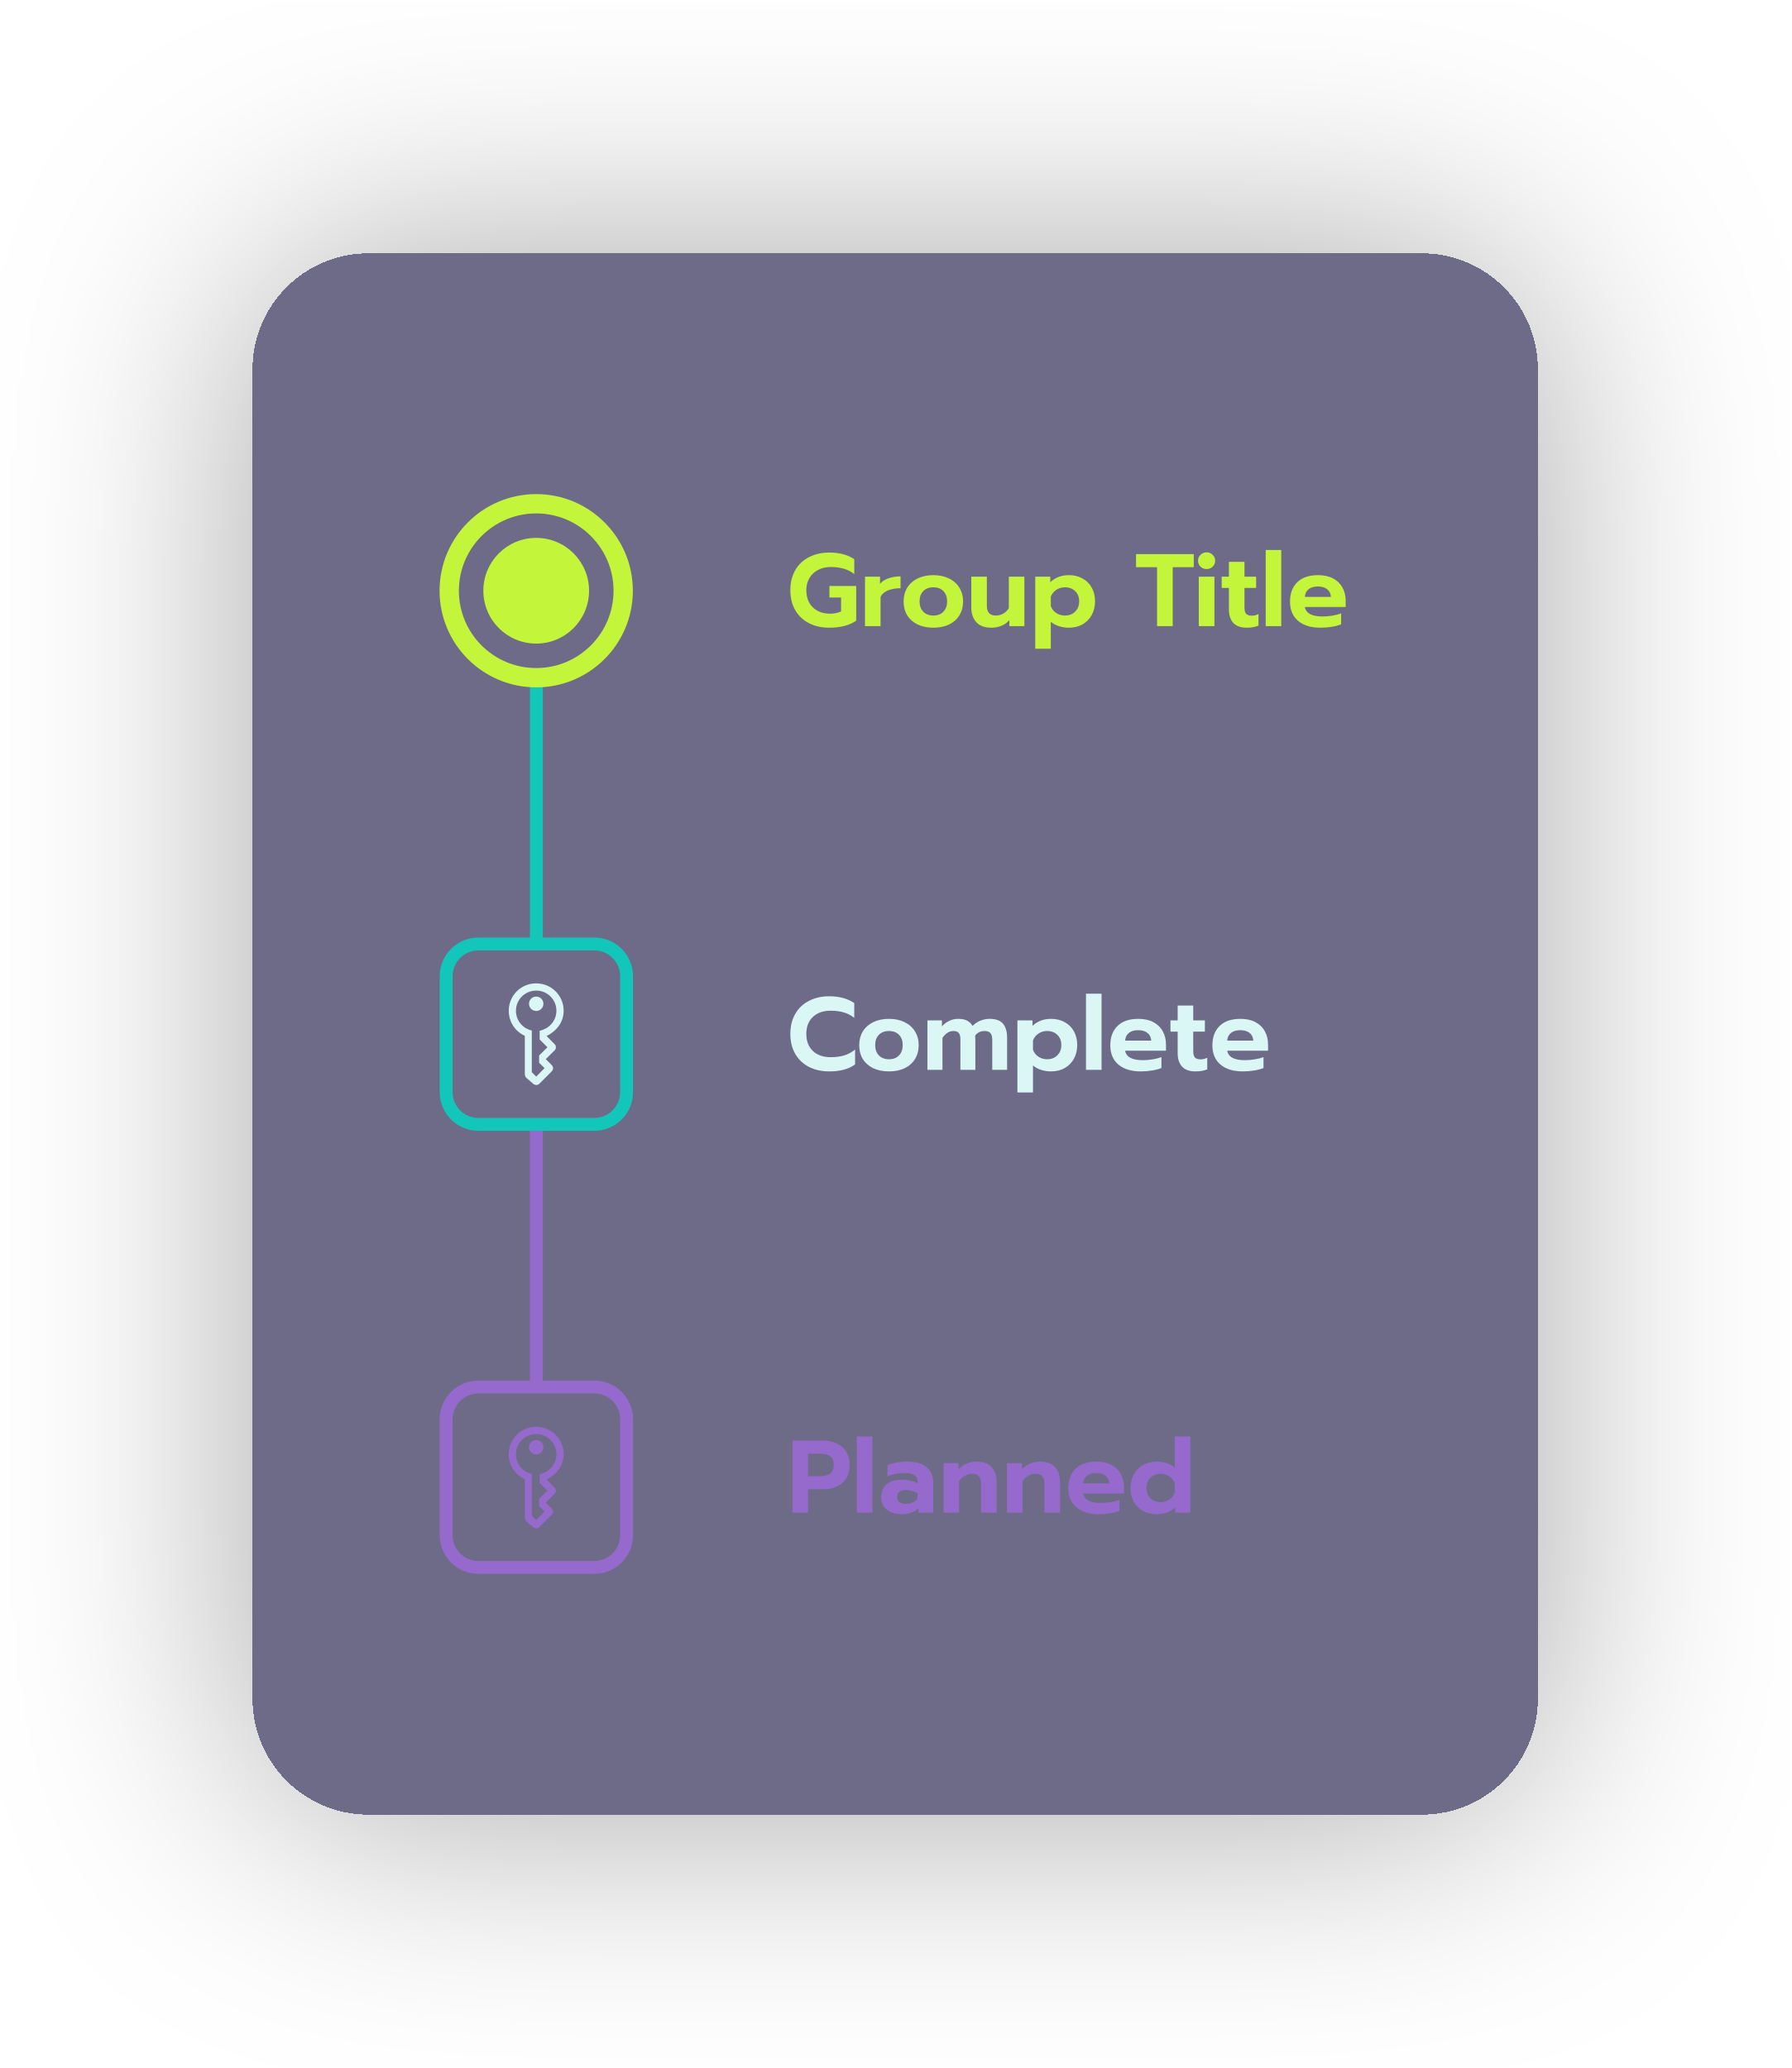
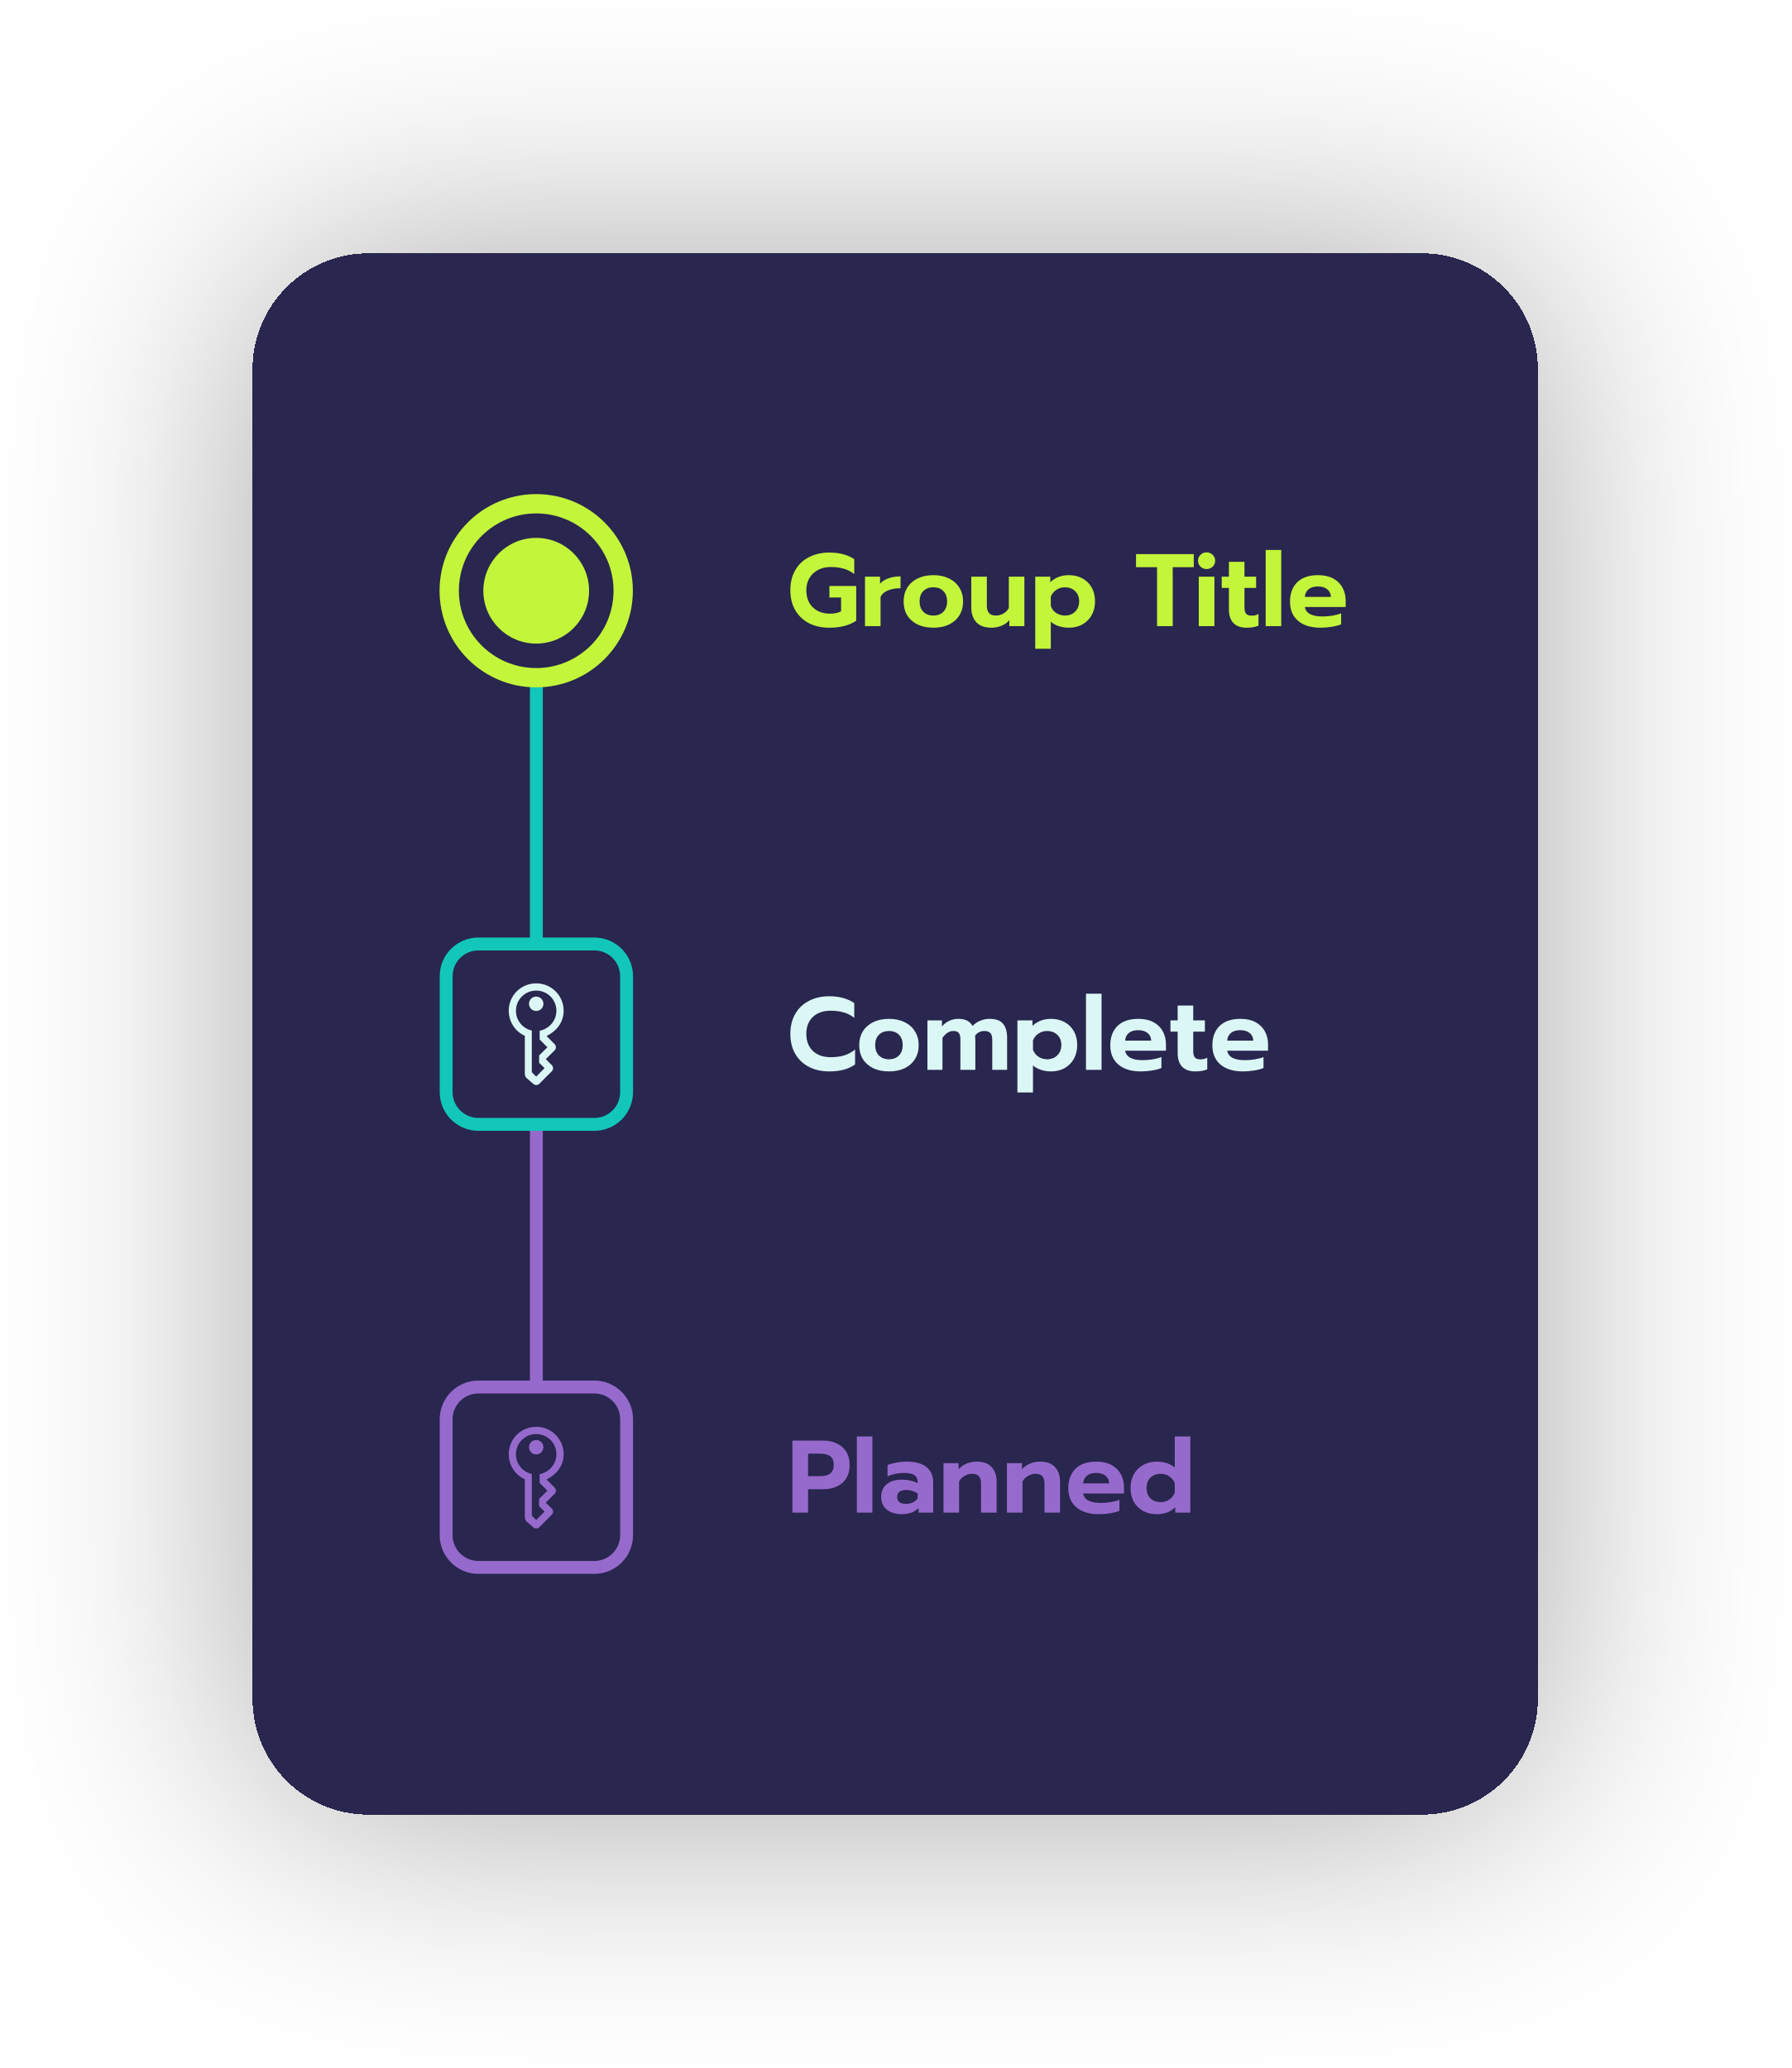
<svg xmlns="http://www.w3.org/2000/svg" width="556" height="642" fill="none">
  <g filter="url(#prefix__filter0_d_16_66484)">
-     <rect x="78.375" y="78.632" width="398.981" height="484.718" rx="36" fill="#1F1C47" fill-opacity=".65" shape-rendering="crispEdges" />
+     <rect x="78.375" y="78.632" width="398.981" height="484.718" rx="36" fill="#1F1C47" fill-opacity=".95" shape-rendering="crispEdges" />
  </g>
  <path d="M166.487 348.477v80.116" stroke="#966ACC" stroke-width="4" />
  <rect x="138.487" y="293.055" width="56" height="56" rx="10" stroke="#12C7BA" stroke-width="4" />
  <rect x="138.487" y="430.593" width="56" height="56" rx="10" stroke="#966ACC" stroke-width="4" />
  <path d="M165.478 336.442c.582.487 1.368.55 1.918.013l3.88-3.883c.54-.547.515-1.378-.012-1.918l-1.857-1.849 2.751-2.74c.533-.528.517-1.371-.01-1.919l-2.511-2.52c3.408-1.688 5.321-4.514 5.321-7.847 0-4.703-3.808-8.502-8.517-8.502-4.744 0-8.527 3.776-8.527 8.502 0 3.385 1.93 6.401 4.988 7.781v11.794c0 .444.139.96.526 1.303l2.05 1.785zm.963-2.218l-1.369-1.357v-12.945a6.25 6.25 0 01-4.922-6.143c0-3.459 2.807-6.253 6.291-6.253a6.247 6.247 0 016.266 6.253c0 2.974-2.063 5.518-5.198 6.219v2.706l2.403 2.42-2.572 2.536v2.266l1.695 1.668-2.594 2.63zm0-20.37c1.232 0 2.231-1 2.231-2.239a2.23 2.23 0 00-2.231-2.231 2.218 2.218 0 00-2.241 2.231c0 1.239.999 2.239 2.241 2.239z" fill="#DBF7F5" />
  <path d="M165.478 474.108c.582.487 1.368.55 1.918.012l3.88-3.882c.54-.548.515-1.379-.012-1.918l-1.857-1.849 2.751-2.741c.533-.527.517-1.37-.01-1.918l-2.511-2.521c3.408-1.688 5.321-4.513 5.321-7.846 0-4.704-3.808-8.502-8.517-8.502-4.744 0-8.527 3.775-8.527 8.502 0 3.385 1.93 6.4 4.988 7.78v11.795c0 .444.139.96.526 1.302l2.05 1.786zm.963-2.218l-1.369-1.358v-12.945a6.248 6.248 0 01-4.922-6.142c0-3.459 2.807-6.253 6.291-6.253a6.247 6.247 0 016.266 6.253c0 2.973-2.063 5.517-5.198 6.219v2.705l2.403 2.421-2.572 2.535v2.267l1.695 1.668-2.594 2.63zm0-20.37c1.232 0 2.231-1 2.231-2.24a2.23 2.23 0 00-2.231-2.231 2.218 2.218 0 00-2.241 2.231c0 1.24.999 2.24 2.241 2.24z" fill="#966ACC" />
  <path d="M257.414 194.869c-2.389 0-4.501-.47-6.336-1.408-1.835-.96-3.253-2.315-4.256-4.064-1.003-1.75-1.504-3.808-1.504-6.176 0-2.368.501-4.427 1.504-6.176 1.003-1.771 2.421-3.126 4.256-4.064 1.835-.96 3.947-1.44 6.336-1.44 1.621 0 3.051.17 4.288.512 1.259.32 2.411.832 3.456 1.536v4.64a8.792 8.792 0 00-3.232-1.664c-1.195-.363-2.56-.544-4.096-.544-1.429 0-2.72.298-3.872.896a6.584 6.584 0 00-2.688 2.496c-.661 1.088-.992 2.357-.992 3.808 0 1.472.299 2.762.896 3.872a6.436 6.436 0 002.592 2.528c1.109.597 2.389.896 3.84.896 1.323 0 2.475-.235 3.456-.704v-4.32h-3.616v-3.584h8.32v10.784c-2.112 1.45-4.896 2.176-8.352 2.176zm11.075-15.84h4.672v2.208c.619-.747 1.483-1.312 2.592-1.696 1.11-.406 2.368-.608 3.776-.608v3.68c-1.472 0-2.773.224-3.904.672-1.109.448-1.877 1.13-2.304 2.048v9.056h-4.832v-15.36zm21.233 15.84c-1.856 0-3.488-.331-4.896-.992-1.386-.683-2.464-1.632-3.232-2.848-.746-1.238-1.12-2.678-1.12-4.32 0-1.6.374-3.019 1.12-4.256.768-1.238 1.846-2.198 3.232-2.88 1.408-.683 3.04-1.024 4.896-1.024 1.835 0 3.446.341 4.832 1.024 1.408.682 2.486 1.642 3.232 2.88.768 1.237 1.152 2.656 1.152 4.256 0 1.642-.384 3.082-1.152 4.32-.746 1.216-1.813 2.165-3.2 2.848-1.386.661-3.008.992-4.864.992zm0-3.776c1.302 0 2.336-.395 3.104-1.184.768-.811 1.152-1.878 1.152-3.2 0-1.366-.384-2.432-1.152-3.2-.746-.79-1.781-1.184-3.104-1.184-1.322 0-2.368.394-3.136 1.184-.768.768-1.152 1.834-1.152 3.2 0 1.322.384 2.389 1.152 3.2.79.789 1.835 1.184 3.136 1.184zm18.035 3.776c-2.09 0-3.658-.566-4.704-1.696-1.045-1.152-1.568-2.678-1.568-4.576v-9.568h4.832v9.056c0 2.005.928 3.008 2.784 3.008a4.67 4.67 0 002.272-.576c.704-.384 1.291-.96 1.76-1.728v-9.76h4.832v15.36h-4.672v-1.856a6.265 6.265 0 01-2.496 1.76 8.108 8.108 0 01-3.04.576zm13.576-15.84h4.672v1.696c1.557-1.451 3.477-2.176 5.76-2.176 1.6 0 3.008.341 4.224 1.024a6.987 6.987 0 012.88 2.848c.683 1.216 1.024 2.634 1.024 4.256 0 1.6-.341 3.018-1.024 4.256a7.418 7.418 0 01-2.88 2.912c-1.216.682-2.624 1.024-4.224 1.024a9.948 9.948 0 01-3.104-.48c-.981-.32-1.813-.779-2.496-1.376v8.384h-4.832v-22.368zm9.216 12.064c1.301 0 2.357-.406 3.168-1.216.832-.811 1.248-1.878 1.248-3.2 0-1.323-.416-2.379-1.248-3.168-.811-.79-1.867-1.184-3.168-1.184-1.003 0-1.899.266-2.688.8a4.446 4.446 0 00-1.696 2.112v2.912c.32.896.875 1.61 1.664 2.144.811.533 1.717.8 2.72.8zm28.597-15.008h-6.528v-4.064h17.92v4.064h-6.528v18.304h-4.864v-18.304zm15.374.576c-.746 0-1.376-.246-1.888-.736-.512-.491-.768-1.11-.768-1.856 0-.726.256-1.334.768-1.824.512-.512 1.142-.768 1.888-.768.747 0 1.376.256 1.888.768.512.49.768 1.098.768 1.824 0 .746-.256 1.365-.768 1.856-.512.49-1.141.736-1.888.736zm-2.432 2.368h4.864v15.36h-4.864v-15.36zm14.833 15.84c-1.792 0-3.157-.491-4.096-1.472-.917-1.003-1.376-2.39-1.376-4.16v-6.72h-2.24v-3.488h2.24v-4.608h4.832v4.608h3.616v3.488h-3.616v6.08c0 .896.171 1.546.512 1.952.342.384.95.576 1.824.576a4.23 4.23 0 002.016-.512v3.616c-.981.426-2.218.64-3.712.64zm5.943-24.128h4.832v23.648h-4.832v-23.648zm17.02 24.128c-2.944 0-5.259-.704-6.944-2.112-1.686-1.43-2.528-3.424-2.528-5.984 0-2.539.746-4.544 2.24-6.016 1.514-1.472 3.669-2.208 6.464-2.208 1.834 0 3.392.341 4.672 1.024 1.28.682 2.25 1.632 2.912 2.848.661 1.194.992 2.549.992 4.064v1.952H405.02c.341 1.962 2.176 2.944 5.504 2.944.981 0 1.994-.086 3.04-.256 1.045-.171 1.952-.406 2.72-.704v3.392c-.747.32-1.707.576-2.88.768a21.772 21.772 0 01-3.52.288zm3.232-9.568c-.064-1.024-.448-1.814-1.152-2.368-.704-.576-1.675-.864-2.912-.864-1.216 0-2.176.288-2.88.864-.704.576-1.088 1.365-1.152 2.368h8.096z" fill="#C3F53A" />
  <path d="M257.414 332.615c-2.389 0-4.501-.469-6.336-1.408-1.835-.96-3.253-2.314-4.256-4.064-1.003-1.749-1.504-3.808-1.504-6.176 0-2.368.501-4.426 1.504-6.176 1.003-1.77 2.421-3.125 4.256-4.064 1.835-.96 3.947-1.44 6.336-1.44 3.093 0 5.675.704 7.744 2.112v4.608a8.564 8.564 0 00-3.232-1.696c-1.195-.362-2.56-.544-4.096-.544-2.325 0-4.171.651-5.536 1.952-1.344 1.28-2.016 3.03-2.016 5.248 0 2.24.683 4.011 2.048 5.312 1.365 1.28 3.2 1.92 5.504 1.92 1.579 0 2.976-.181 4.192-.544a10.484 10.484 0 003.392-1.824v4.608c-1.963 1.451-4.629 2.176-8 2.176zm18.527 0c-1.856 0-3.488-.33-4.896-.992-1.387-.682-2.464-1.632-3.232-2.848-.747-1.237-1.12-2.677-1.12-4.32 0-1.6.373-3.018 1.12-4.256.768-1.237 1.845-2.197 3.232-2.88 1.408-.682 3.04-1.024 4.896-1.024 1.835 0 3.445.342 4.832 1.024 1.408.683 2.485 1.643 3.232 2.88.768 1.238 1.152 2.656 1.152 4.256 0 1.643-.384 3.083-1.152 4.32-.747 1.216-1.813 2.166-3.2 2.848-1.387.662-3.008.992-4.864.992zm0-3.776c1.301 0 2.336-.394 3.104-1.184.768-.81 1.152-1.877 1.152-3.2 0-1.365-.384-2.432-1.152-3.2-.747-.789-1.781-1.184-3.104-1.184-1.323 0-2.368.395-3.136 1.184-.768.768-1.152 1.835-1.152 3.2 0 1.323.384 2.39 1.152 3.2.789.79 1.835 1.184 3.136 1.184zm11.923-12.064h4.512v1.856a7 7 0 012.304-1.728 6.407 6.407 0 012.72-.608c1.174 0 2.112.192 2.816.576a3.958 3.958 0 011.664 1.632 6.766 6.766 0 012.4-1.632c.96-.384 1.91-.576 2.848-.576 1.963 0 3.36.502 4.192 1.504.854 1.003 1.28 2.454 1.28 4.352v9.984h-4.608v-9.312c0-.981-.192-1.685-.576-2.112-.384-.426-1.002-.64-1.856-.64-1.194 0-2.154.47-2.88 1.408.043.683.064 1.238.064 1.664v8.992h-4.64v-9.472c0-.938-.17-1.6-.512-1.984-.32-.405-.885-.608-1.696-.608-1.258 0-2.378.715-3.36 2.144v9.92h-4.672v-15.36zm27.938 0h4.672v1.696c1.557-1.45 3.477-2.176 5.76-2.176 1.6 0 3.008.342 4.224 1.024a7 7 0 012.88 2.848c.682 1.216 1.024 2.635 1.024 4.256 0 1.6-.342 3.019-1.024 4.256a7.411 7.411 0 01-2.88 2.912c-1.216.683-2.624 1.024-4.224 1.024a9.948 9.948 0 01-3.104-.48c-.982-.32-1.814-.778-2.496-1.376v8.384h-4.832v-22.368zm9.216 12.064c1.301 0 2.357-.405 3.168-1.216.832-.81 1.248-1.877 1.248-3.2 0-1.322-.416-2.378-1.248-3.168-.811-.789-1.867-1.184-3.168-1.184-1.003 0-1.899.267-2.688.8a4.45 4.45 0 00-1.696 2.112v2.912c.32.896.874 1.611 1.664 2.144.81.534 1.717.8 2.72.8zm12.065-20.352h4.832v23.648h-4.832v-23.648zm17.019 24.128c-2.944 0-5.258-.704-6.944-2.112-1.685-1.429-2.528-3.424-2.528-5.984 0-2.538.747-4.544 2.24-6.016 1.515-1.472 3.67-2.208 6.464-2.208 1.835 0 3.392.342 4.672 1.024 1.28.683 2.251 1.632 2.912 2.848.662 1.195.992 2.55.992 4.064v1.952h-12.672c.342 1.963 2.176 2.944 5.504 2.944.982 0 1.995-.085 3.04-.256 1.046-.17 1.952-.405 2.72-.704v3.392c-.746.32-1.706.576-2.88.768a21.754 21.754 0 01-3.52.288zm3.232-9.568c-.064-1.024-.448-1.813-1.152-2.368-.704-.576-1.674-.864-2.912-.864-1.216 0-2.176.288-2.88.864-.704.576-1.088 1.366-1.152 2.368h8.096zm13.681 9.568c-1.792 0-3.157-.49-4.096-1.472-.917-1.002-1.376-2.389-1.376-4.16v-6.72h-2.24v-3.488h2.24v-4.608h4.832v4.608h3.616v3.488h-3.616v6.08c0 .896.171 1.547.512 1.952.341.384.949.576 1.824.576.704 0 1.376-.17 2.016-.512v3.616c-.981.427-2.219.64-3.712.64zm14.775 0c-2.944 0-5.259-.704-6.944-2.112-1.685-1.429-2.528-3.424-2.528-5.984 0-2.538.747-4.544 2.24-6.016 1.515-1.472 3.669-2.208 6.464-2.208 1.835 0 3.392.342 4.672 1.024 1.28.683 2.251 1.632 2.912 2.848.661 1.195.992 2.55.992 4.064v1.952h-12.672c.341 1.963 2.176 2.944 5.504 2.944.981 0 1.995-.085 3.04-.256 1.045-.17 1.952-.405 2.72-.704v3.392c-.747.32-1.707.576-2.88.768a21.763 21.763 0 01-3.52.288zm3.232-9.568c-.064-1.024-.448-1.813-1.152-2.368-.704-.576-1.675-.864-2.912-.864-1.216 0-2.176.288-2.88.864-.704.576-1.088 1.366-1.152 2.368h8.096z" fill="#DBF7F5" />
  <path d="M245.958 447.225h9.408c2.539 0 4.565.672 6.08 2.016 1.515 1.323 2.272 3.168 2.272 5.536 0 2.432-.757 4.299-2.272 5.6-1.493 1.302-3.52 1.952-6.08 1.952h-4.544v7.264h-4.864v-22.368zm8.704 11.04c2.752 0 4.128-1.162 4.128-3.488 0-1.301-.373-2.208-1.12-2.72-.725-.512-1.728-.768-3.008-.768h-3.84v6.976h3.84zm11.296-12.32h4.832v23.648h-4.832v-23.648zm13.915 24.128c-1.877 0-3.413-.469-4.608-1.408-1.173-.96-1.76-2.261-1.76-3.904 0-1.706.566-3.029 1.696-3.968 1.131-.96 2.731-1.44 4.8-1.44.918 0 1.792.096 2.624.288a8.97 8.97 0 012.208.8v-.384c0-.96-.341-1.664-1.024-2.112-.682-.448-1.728-.672-3.136-.672-1.877 0-3.605.352-5.184 1.056v-3.52c.683-.298 1.568-.544 2.656-.736a16.953 16.953 0 013.264-.32c2.774 0 4.843.576 6.208 1.728 1.366 1.131 2.048 2.72 2.048 4.768v9.344h-4.544v-1.408c-1.301 1.259-3.05 1.888-5.248 1.888zm1.312-3.2c.79 0 1.504-.149 2.144-.448.64-.298 1.142-.714 1.504-1.248v-1.536a6.328 6.328 0 00-3.584-1.088c-.896 0-1.589.192-2.08.576-.469.363-.704.907-.704 1.632 0 .683.235 1.206.704 1.568.47.363 1.142.544 2.016.544zm11.679-12.64h4.672v1.888a6.587 6.587 0 012.496-1.76 7.981 7.981 0 013.072-.608c2.091 0 3.648.566 4.672 1.696 1.046 1.11 1.568 2.614 1.568 4.512v9.632h-4.832v-9.088c0-1.984-.917-2.976-2.752-2.976-.81 0-1.568.203-2.272.608-.704.384-1.301.96-1.792 1.728v9.728h-4.832v-15.36zm19.688 0h4.672v1.888a6.587 6.587 0 012.496-1.76 7.974 7.974 0 013.072-.608c2.09 0 3.648.566 4.672 1.696 1.045 1.11 1.568 2.614 1.568 4.512v9.632H324.2v-9.088c0-1.984-.918-2.976-2.752-2.976a4.48 4.48 0 00-2.272.608c-.704.384-1.302.96-1.792 1.728v9.728h-4.832v-15.36zm28.519 15.84c-2.944 0-5.258-.704-6.944-2.112-1.685-1.429-2.528-3.424-2.528-5.984 0-2.538.747-4.544 2.24-6.016 1.515-1.472 3.67-2.208 6.464-2.208 1.835 0 3.392.342 4.672 1.024 1.28.683 2.251 1.632 2.912 2.848.662 1.195.992 2.55.992 4.064v1.952h-12.672c.342 1.963 2.176 2.944 5.504 2.944.982 0 1.995-.085 3.04-.256 1.046-.17 1.952-.405 2.72-.704v3.392c-.746.32-1.706.576-2.88.768a21.754 21.754 0 01-3.52.288zm3.232-9.568c-.064-1.024-.448-1.813-1.152-2.368-.704-.576-1.674-.864-2.912-.864-1.216 0-2.176.288-2.88.864-.704.576-1.088 1.366-1.152 2.368h8.096zm14.737 9.568c-1.579 0-2.987-.33-4.224-.992a7.531 7.531 0 01-2.88-2.848c-.683-1.237-1.024-2.666-1.024-4.288 0-1.6.341-3.018 1.024-4.256a7.192 7.192 0 012.88-2.88c1.237-.704 2.645-1.056 4.224-1.056 1.152 0 2.208.16 3.168.48.96.32 1.77.779 2.432 1.376v-9.664h4.832v23.648H364.8v-1.664c-.79.747-1.654 1.291-2.592 1.632-.918.342-1.974.512-3.168.512zm1.248-3.744c1.002 0 1.888-.266 2.656-.8a4.434 4.434 0 001.696-2.144v-2.912c-.299-.874-.854-1.578-1.664-2.112-.79-.554-1.686-.832-2.688-.832-1.302 0-2.368.406-3.2 1.216-.811.811-1.216 1.878-1.216 3.2 0 1.323.405 2.39 1.216 3.2.832.79 1.898 1.184 3.2 1.184z" fill="#966ACC" />
  <path d="M166.487 212.67v80.116" stroke="#12C7BA" stroke-width="4" />
  <rect x="139.437" y="156.389" width="54" height="54" rx="27" stroke="#C3F53A" stroke-width="6" />
  <circle cx="166.435" cy="183.389" r="16.408" fill="#C3F53A" />
  <defs>
    <filter id="prefix__filter0_d_16_66484" x=".375" y=".632" width="554.98" height="640.718" filterUnits="userSpaceOnUse" color-interpolation-filters="sRGB">
      <feFlood flood-opacity="0" result="BackgroundImageFix" />
      <feColorMatrix in="SourceAlpha" values="0 0 0 0 0 0 0 0 0 0 0 0 0 0 0 0 0 0 127 0" result="hardAlpha" />
      <feOffset />
      <feGaussianBlur stdDeviation="39" />
      <feComposite in2="hardAlpha" operator="out" />
      <feColorMatrix values="0 0 0 0 0 0 0 0 0 0 0 0 0 0 0 0 0 0 0.35 0" />
      <feBlend in2="BackgroundImageFix" result="effect1_dropShadow_16_66484" />
      <feBlend in="SourceGraphic" in2="effect1_dropShadow_16_66484" result="shape" />
    </filter>
  </defs>
</svg>
